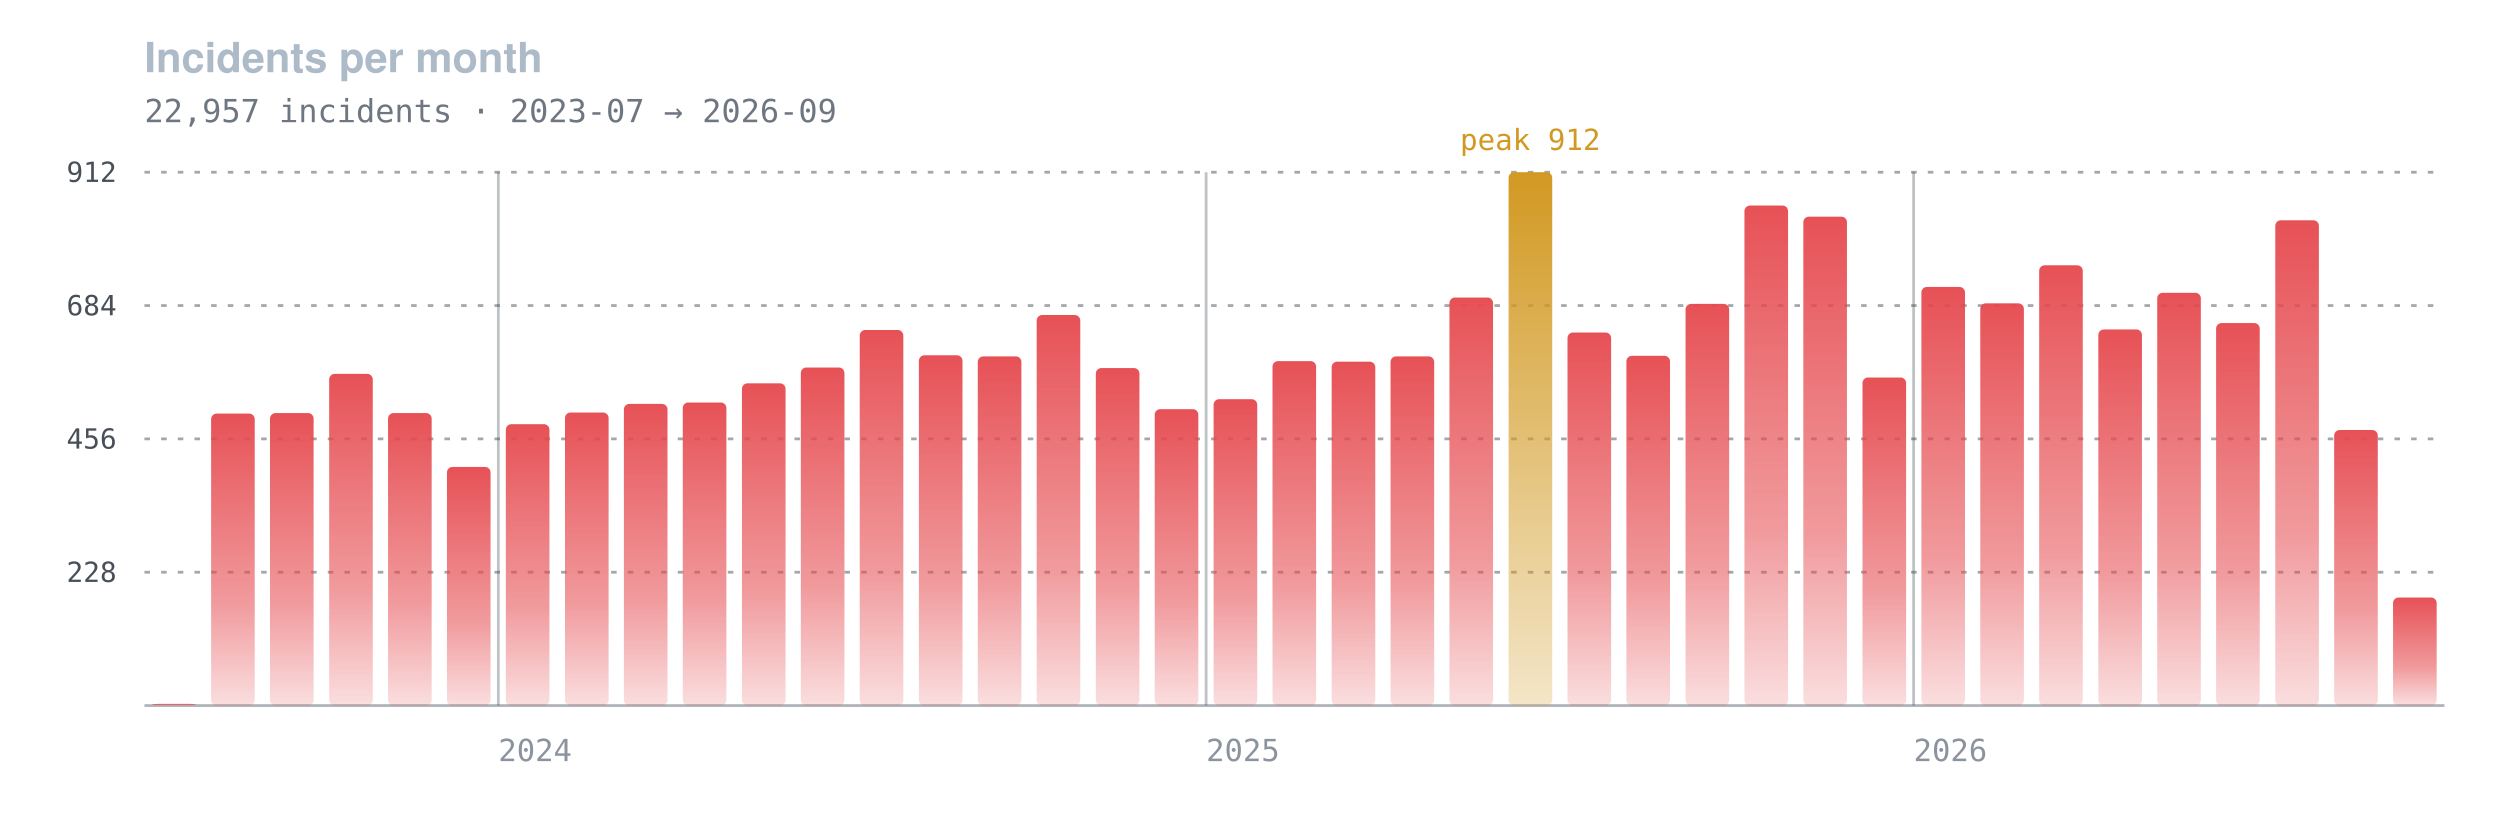
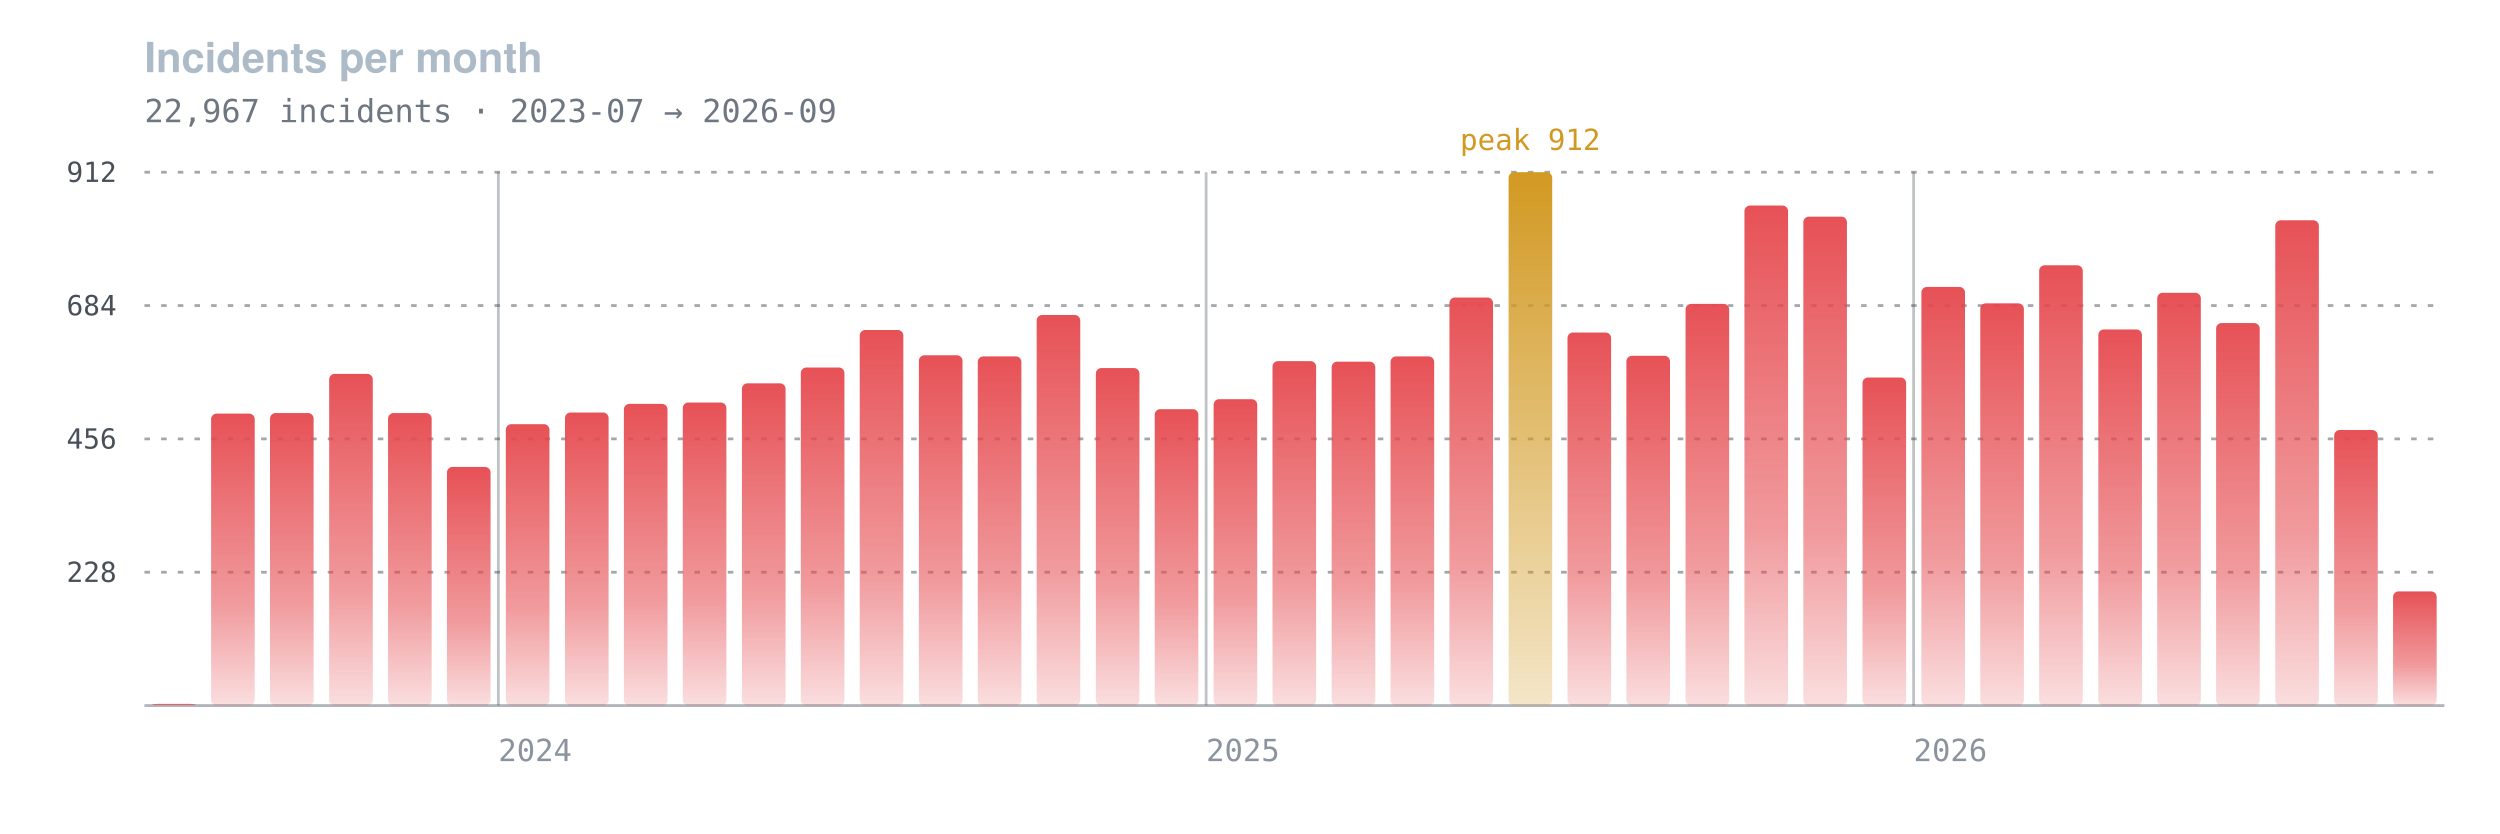
<svg xmlns="http://www.w3.org/2000/svg" viewBox="0 0 900 300" width="900" height="300" role="img">
  <defs>
    <linearGradient id="bg" x1="0" y1="0" x2="0" y2="1">
      <stop offset="0%" stop-color="#e5484d" stop-opacity="0.95" />
      <stop offset="65%" stop-color="#e5484d" stop-opacity="0.55" />
      <stop offset="100%" stop-color="#e5484d" stop-opacity="0.18" />
    </linearGradient>
    <linearGradient id="pk" x1="0" y1="0" x2="0" y2="1">
      <stop offset="0%" stop-color="#d29922" stop-opacity="1" />
      <stop offset="100%" stop-color="#d29922" stop-opacity="0.25" />
    </linearGradient>
  </defs>
  <text x="52" y="26" fill="#adbac7" font-size="15" font-family="-apple-system,BlinkMacSystemFont,Segoe UI,Helvetica,Arial,sans-serif" font-weight="600">Incidents per month</text>
-   <text x="52" y="44" fill="#6e7681" font-size="11.5" font-family="ui-monospace,SFMono-Regular,Menlo,Consolas,monospace">22,957 incidents · 2023-07 → 2026-09</text>
+   <text x="52" y="44" fill="#6e7681" font-size="11.5" font-family="ui-monospace,SFMono-Regular,Menlo,Consolas,monospace">22,967 incidents · 2023-07 → 2026-09</text>
  <line x1="52" y1="206.0" x2="880" y2="206.0" stroke="#484f58" stroke-width="1" stroke-dasharray="2 4" opacity="0.5" />
  <text x="42" y="209.5" fill="#484f58" font-size="10" font-family="ui-monospace,SFMono-Regular,Menlo,Consolas,monospace" text-anchor="end">228</text>
  <line x1="52" y1="158.0" x2="880" y2="158.0" stroke="#484f58" stroke-width="1" stroke-dasharray="2 4" opacity="0.5" />
  <text x="42" y="161.5" fill="#484f58" font-size="10" font-family="ui-monospace,SFMono-Regular,Menlo,Consolas,monospace" text-anchor="end">456</text>
  <line x1="52" y1="110.0" x2="880" y2="110.0" stroke="#484f58" stroke-width="1" stroke-dasharray="2 4" opacity="0.5" />
  <text x="42" y="113.5" fill="#484f58" font-size="10" font-family="ui-monospace,SFMono-Regular,Menlo,Consolas,monospace" text-anchor="end">684</text>
  <line x1="52" y1="62.0" x2="880" y2="62.0" stroke="#484f58" stroke-width="1" stroke-dasharray="2 4" opacity="0.5" />
  <text x="42" y="65.5" fill="#484f58" font-size="10" font-family="ui-monospace,SFMono-Regular,Menlo,Consolas,monospace" text-anchor="end">912</text>
  <line x1="52" y1="254" x2="880" y2="254" stroke="#6e7681" stroke-width="1" opacity="0.55" />
  <rect x="54.8" y="253.4" width="15.7" height="0.6" rx="2" fill="url(#bg)" />
  <rect x="76.0" y="148.9" width="15.7" height="105.1" rx="2" fill="url(#bg)" />
  <rect x="97.2" y="148.7" width="15.7" height="105.3" rx="2" fill="url(#bg)" />
  <rect x="118.5" y="134.6" width="15.7" height="119.4" rx="2" fill="url(#bg)" />
  <rect x="139.7" y="148.7" width="15.7" height="105.3" rx="2" fill="url(#bg)" />
  <rect x="160.9" y="168.1" width="15.7" height="85.9" rx="2" fill="url(#bg)" />
  <rect x="182.1" y="152.7" width="15.7" height="101.3" rx="2" fill="url(#bg)" />
  <line x1="179.4" y1="62" x2="179.4" y2="254" stroke="#484f58" stroke-width="1" opacity="0.35" />
  <text x="179.4" y="274" fill="#8b949e" font-size="11" font-family="ui-monospace,SFMono-Regular,Menlo,Consolas,monospace">2024</text>
  <rect x="203.4" y="148.5" width="15.7" height="105.5" rx="2" fill="url(#bg)" />
  <rect x="224.6" y="145.4" width="15.7" height="108.6" rx="2" fill="url(#bg)" />
  <rect x="245.8" y="144.9" width="15.7" height="109.1" rx="2" fill="url(#bg)" />
  <rect x="267.1" y="138.0" width="15.7" height="116.0" rx="2" fill="url(#bg)" />
  <rect x="288.3" y="132.3" width="15.7" height="121.7" rx="2" fill="url(#bg)" />
  <rect x="309.5" y="118.8" width="15.7" height="135.2" rx="2" fill="url(#bg)" />
  <rect x="330.8" y="127.9" width="15.7" height="126.1" rx="2" fill="url(#bg)" />
  <rect x="352.0" y="128.3" width="15.7" height="125.7" rx="2" fill="url(#bg)" />
  <rect x="373.2" y="113.4" width="15.7" height="140.6" rx="2" fill="url(#bg)" />
  <rect x="394.5" y="132.5" width="15.7" height="121.5" rx="2" fill="url(#bg)" />
  <rect x="415.7" y="147.3" width="15.7" height="106.7" rx="2" fill="url(#bg)" />
  <rect x="436.9" y="143.7" width="15.7" height="110.3" rx="2" fill="url(#bg)" />
  <line x1="434.2" y1="62" x2="434.2" y2="254" stroke="#484f58" stroke-width="1" opacity="0.35" />
  <text x="434.2" y="274" fill="#8b949e" font-size="11" font-family="ui-monospace,SFMono-Regular,Menlo,Consolas,monospace">2025</text>
  <rect x="458.1" y="130.0" width="15.7" height="124.0" rx="2" fill="url(#bg)" />
  <rect x="479.4" y="130.2" width="15.7" height="123.8" rx="2" fill="url(#bg)" />
  <rect x="500.6" y="128.3" width="15.7" height="125.7" rx="2" fill="url(#bg)" />
  <rect x="521.8" y="107.1" width="15.7" height="146.9" rx="2" fill="url(#bg)" />
  <rect x="543.1" y="62.0" width="15.7" height="192.0" rx="2" fill="url(#pk)" />
  <rect x="564.3" y="119.7" width="15.7" height="134.3" rx="2" fill="url(#bg)" />
  <rect x="585.5" y="128.1" width="15.7" height="125.9" rx="2" fill="url(#bg)" />
  <rect x="606.8" y="109.4" width="15.7" height="144.6" rx="2" fill="url(#bg)" />
  <rect x="628.0" y="74.0" width="15.7" height="180.0" rx="2" fill="url(#bg)" />
  <rect x="649.2" y="78.0" width="15.7" height="176.0" rx="2" fill="url(#bg)" />
  <rect x="670.5" y="135.9" width="15.7" height="118.1" rx="2" fill="url(#bg)" />
  <rect x="691.7" y="103.3" width="15.7" height="150.7" rx="2" fill="url(#bg)" />
  <line x1="688.9" y1="62" x2="688.9" y2="254" stroke="#484f58" stroke-width="1" opacity="0.35" />
  <text x="688.9" y="274" fill="#8b949e" font-size="11" font-family="ui-monospace,SFMono-Regular,Menlo,Consolas,monospace">2026</text>
  <rect x="712.9" y="109.2" width="15.7" height="144.8" rx="2" fill="url(#bg)" />
  <rect x="734.1" y="95.5" width="15.7" height="158.5" rx="2" fill="url(#bg)" />
  <rect x="755.4" y="118.6" width="15.7" height="135.4" rx="2" fill="url(#bg)" />
  <rect x="776.6" y="105.4" width="15.7" height="148.6" rx="2" fill="url(#bg)" />
  <rect x="797.8" y="116.3" width="15.7" height="137.7" rx="2" fill="url(#bg)" />
  <rect x="819.1" y="79.3" width="15.7" height="174.7" rx="2" fill="url(#bg)" />
  <rect x="840.3" y="154.8" width="15.7" height="99.2" rx="2" fill="url(#bg)" />
-   <rect x="861.5" y="215.1" width="15.7" height="38.9" rx="2" fill="url(#bg)" />
+   <rect x="861.5" y="212.9" width="15.7" height="41.1" rx="2" fill="url(#bg)" />
  <text x="550.9" y="54.0" fill="#d29922" font-size="10.5" font-family="ui-monospace,SFMono-Regular,Menlo,Consolas,monospace" text-anchor="middle">peak 912</text>
</svg>
